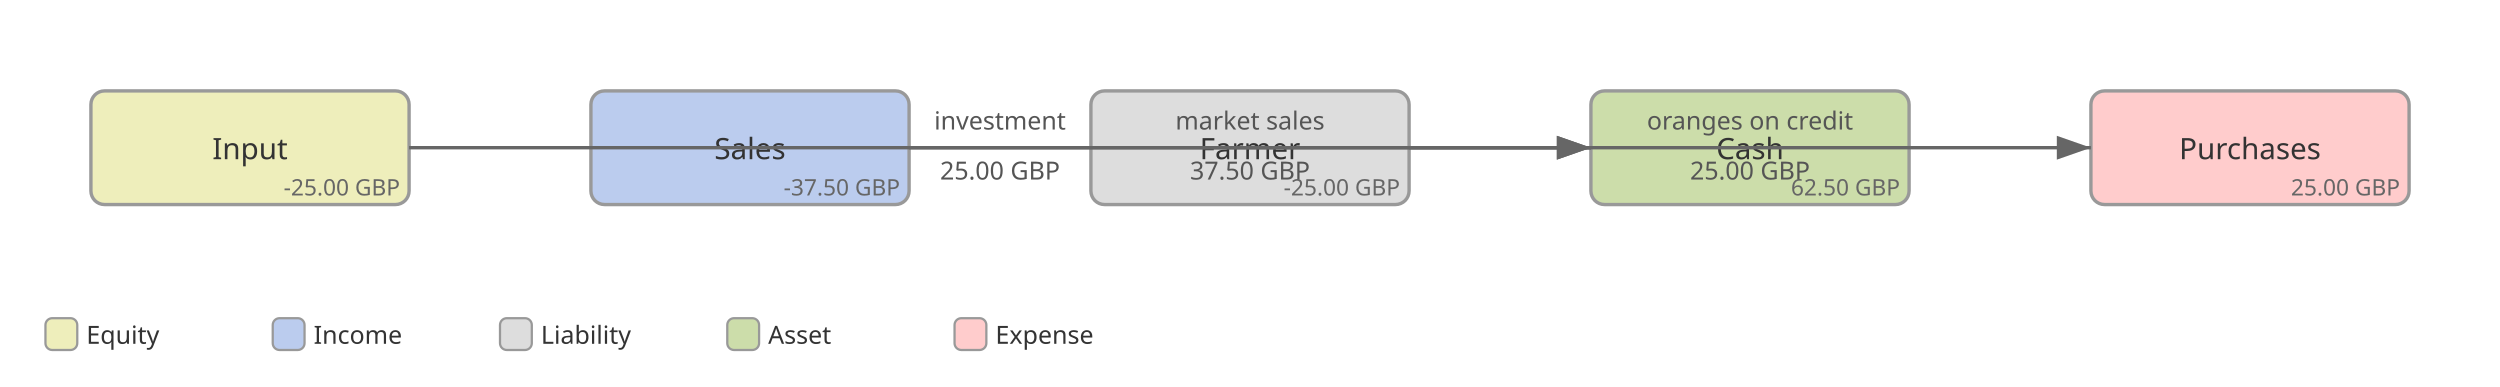
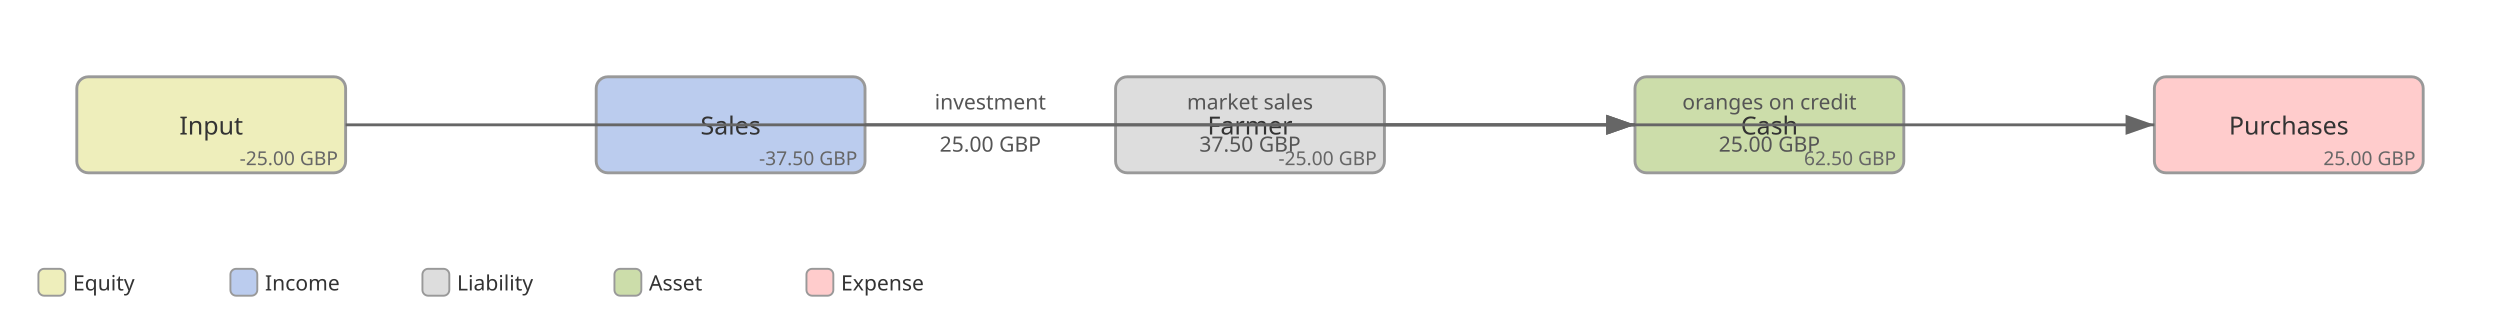
- <svg xmlns="http://www.w3.org/2000/svg" viewBox="0 0 1100 170" width="1100" height="170">
+ <svg xmlns="http://www.w3.org/2000/svg" viewBox="0 0 1302 170" width="1302" height="170">
  <defs>
    <marker id="arrowhead" markerWidth="10" markerHeight="7" refX="10" refY="3.5" orient="auto">
      <polygon points="0 0, 10 3.5, 0 7" fill="#666" />
    </marker>
  </defs>
  <style>
  .node rect { stroke: #999; stroke-width: 1.5; rx: 6; ry: 6; }
  .node text { font-family: sans-serif; font-size: 13px; fill: #333; text-anchor: middle; dominant-baseline: central; }
  .node .balance { font-size: 10px; fill: #666; text-anchor: end; dominant-baseline: auto; }
  .edge path { fill: none; stroke: #666; stroke-width: 1.5; marker-end: url(#arrowhead); }
  .edge text { font-family: sans-serif; font-size: 11px; fill: #555; text-anchor: middle; }
  .legend text { font-family: sans-serif; font-size: 11px; fill: #333; dominant-baseline: central; }
  .legend rect { stroke: #999; stroke-width: 1; rx: 3; ry: 3; }
</style>
  <g class="node" transform="translate(40,40)">
    <rect width="140" height="50" fill="#EEB" />
    <text x="70" y="25">Input</text>
    <text class="balance" x="140" y="50" dx="-4" dy="-4">-25.00 GBP</text>
  </g>
-   <g class="node" transform="translate(260,40)">
+   <g class="node" transform="translate(310.5,40)">
    <rect width="140" height="50" fill="#BCE" />
    <text x="70" y="25">Sales</text>
    <text class="balance" x="140" y="50" dx="-4" dy="-4">-37.50 GBP</text>
  </g>
-   <g class="node" transform="translate(480,40)">
+   <g class="node" transform="translate(581,40)">
    <rect width="140" height="50" fill="#DDD" />
    <text x="70" y="25">Farmer</text>
    <text class="balance" x="140" y="50" dx="-4" dy="-4">-25.00 GBP</text>
  </g>
-   <g class="node" transform="translate(700,40)">
+   <g class="node" transform="translate(851.5,40)">
    <rect width="140" height="50" fill="#CDA" />
    <text x="70" y="25">Cash</text>
    <text class="balance" x="140" y="50" dx="-4" dy="-4">62.50 GBP</text>
  </g>
-   <g class="node" transform="translate(920,40)">
+   <g class="node" transform="translate(1122,40)">
    <rect width="140" height="50" fill="#FCC" />
    <text x="70" y="25">Purchases</text>
    <text class="balance" x="140" y="50" dx="-4" dy="-4">25.00 GBP</text>
  </g>
  <g class="edge">
-     <path d="M180.0,65.0 C440.0,65.0 440.0,65.0 700.0,65.0" />
-     <text x="440" y="57">investment</text>
-     <text x="440" y="79">25.00 GBP</text>
+     <path d="M180.0,65.0 C515.8,65.0 515.8,65.0 851.5,65.0" />
+     <text x="515.75" y="57">investment</text>
+     <text x="515.75" y="79">25.00 GBP</text>
  </g>
  <g class="edge">
-     <path d="M620.0,65.0 C770.0,65.0 770.0,65.0 920.0,65.0" />
-     <text x="770" y="57">oranges on credit</text>
-     <text x="770" y="79">25.00 GBP</text>
+     <path d="M721.0,65.0 C921.5,65.0 921.5,65.0 1122.0,65.0" />
+     <text x="921.5" y="57">oranges on credit</text>
+     <text x="921.5" y="79">25.00 GBP</text>
  </g>
  <g class="edge">
-     <path d="M400.0,65.0 C550.0,65.0 550.0,65.0 700.0,65.0" />
-     <text x="550" y="57">market sales</text>
-     <text x="550" y="79">37.50 GBP</text>
+     <path d="M450.5,65.0 C651.0,65.0 651.0,65.0 851.5,65.0" />
+     <text x="651" y="57">market sales</text>
+     <text x="651" y="79">37.50 GBP</text>
  </g>
  <g class="legend" transform="translate(20,170)" dy="-30">
    <rect x="0" y="-30" width="14" height="14" fill="#EEB" />
    <text x="18" y="-23">Equity</text>
    <rect x="100" y="-30" width="14" height="14" fill="#BCE" />
    <text x="118" y="-23">Income</text>
    <rect x="200" y="-30" width="14" height="14" fill="#DDD" />
    <text x="218" y="-23">Liability</text>
    <rect x="300" y="-30" width="14" height="14" fill="#CDA" />
    <text x="318" y="-23">Asset</text>
    <rect x="400" y="-30" width="14" height="14" fill="#FCC" />
    <text x="418" y="-23">Expense</text>
  </g>
</svg>
